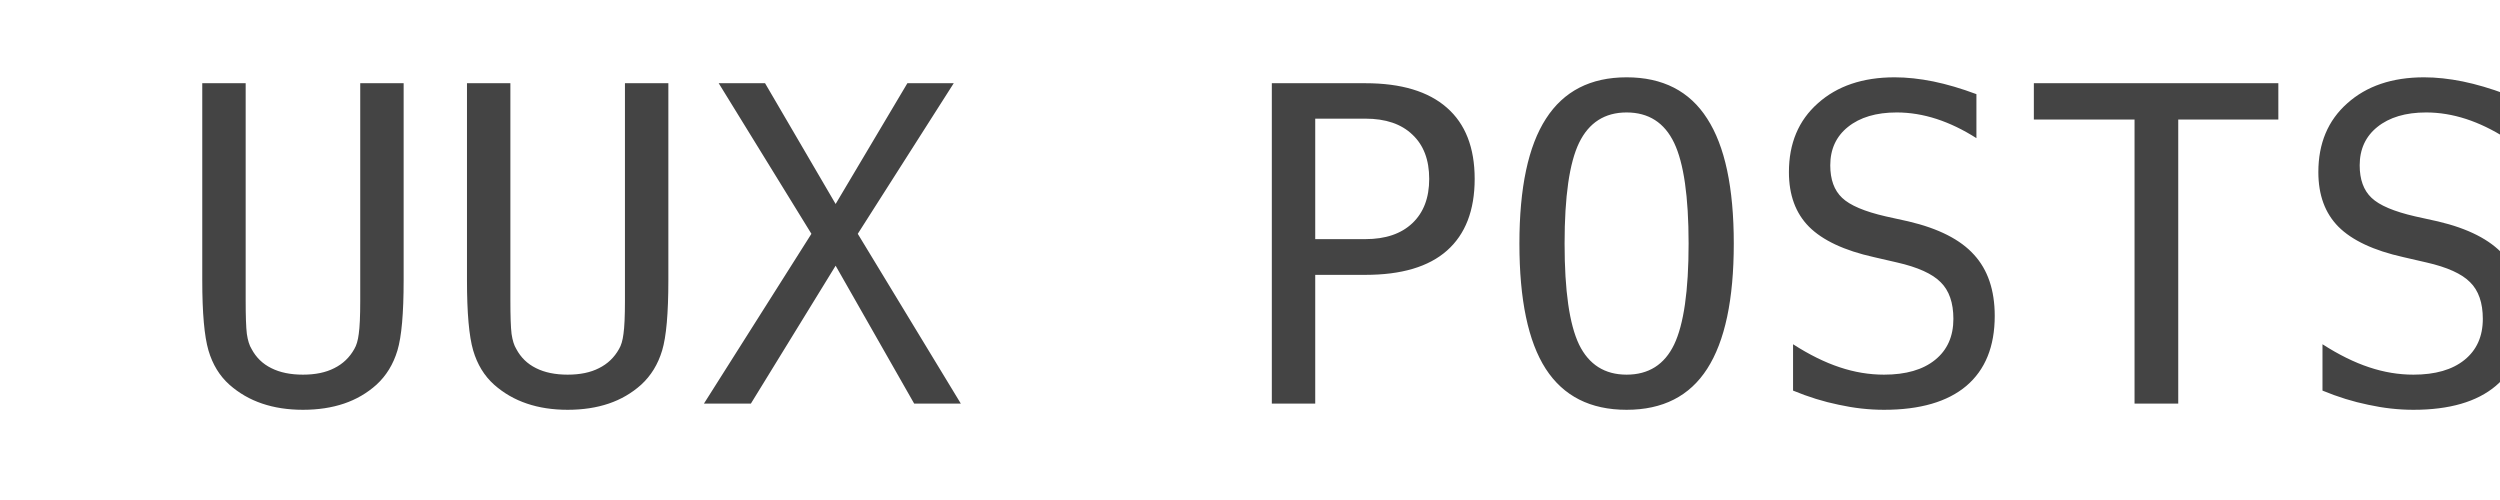
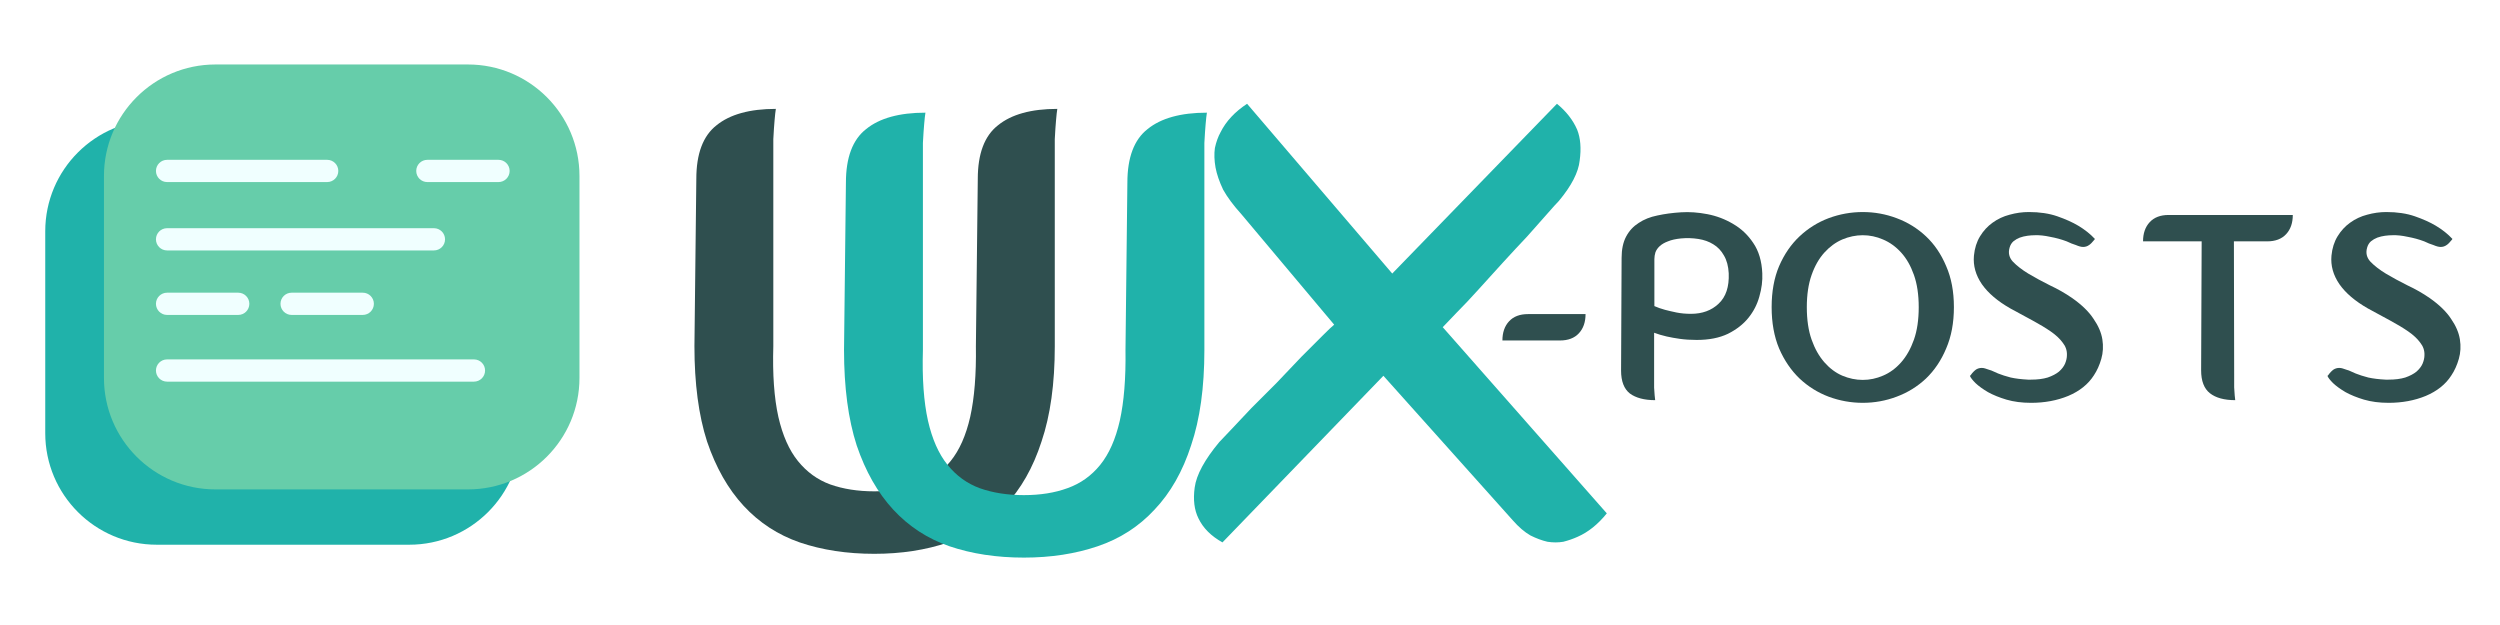
- <svg xmlns="http://www.w3.org/2000/svg" width="500" height="100" viewBox="0 0 132.292 26.458" version="1.1" id="svg8">
-   <defs id="defs2" />
-   <g id="layer1" transform="translate(0,-270.5417)">
-     <text xml:space="preserve" style="font-style:normal;font-weight:normal;font-size:23.269px;line-height:1.25;font-family:sans-serif;letter-spacing:0px;word-spacing:0px;fill:#444444;fill-opacity:1;stroke:none;stroke-width:0.582" x="9.033" y="291.898" id="text12">
-       <tspan id="tspan10" x="9.033" y="291.898" style="font-style:normal;font-variant:normal;font-weight:normal;font-stretch:normal;font-family:Consolas;-inkscape-font-specification:Consolas;fill:#444444;fill-opacity:1;stroke-width:0.582" transform="matrix(1.291002,0,0,1.291002,-13.44293,-27.41486)">UUX POSTS</tspan>
-     </text>
+ <svg xmlns="http://www.w3.org/2000/svg" width="600" height="150" viewBox="0 0 158.75 39.688" version="1.1" id="svg407">
+   <defs id="defs401" />
+   <g id="layer1" transform="translate(0,-257.3125)">
+     <g id="layer1-3" transform="matrix(0.3976802,0,0,0.3976802,230.3003,267.6154)">
+       <text id="text1013" y="-20.822" x="-656.664" style="font-style:normal;font-variant:normal;font-weight:normal;font-stretch:normal;font-size:54.079px;line-height:1.25;font-family:TrashHand;-inkscape-font-specification:TrashHand;letter-spacing:0px;word-spacing:0px;fill:#000000;fill-opacity:1;stroke:none;stroke-width:1.352" xml:space="preserve">
+         <tspan style="font-style:normal;font-variant:normal;font-weight:normal;font-stretch:normal;font-family:TrashHand;-inkscape-font-specification:TrashHand;stroke-width:1.352" y="27.025" x="-656.664" id="tspan1011" />
+       </text>
+       <g id="g991">
+         <g id="text836" style="font-style:normal;font-weight:normal;font-size:100.772px;line-height:1.25;font-family:sans-serif;letter-spacing:0px;word-spacing:0px;fill:#2f4f4f;fill-opacity:1;stroke:none;stroke-width:2.519" aria-label="U">
+           <path id="path842" style="font-style:normal;font-variant:normal;font-weight:normal;font-stretch:normal;font-family:Fontastique;-inkscape-font-specification:Fontastique;fill:#2f4f4f;stroke-width:2.519" d="m -410.685,29.37 q 0,8.969 -2.116,15.217 -2.015,6.248 -5.845,10.279 -3.729,4.031 -9.07,5.845 -5.341,1.814 -11.79,1.814 -6.55,0 -11.891,-1.814 -5.24,-1.814 -8.969,-5.845 -3.729,-4.031 -5.845,-10.279 -2.015,-6.248 -2.015,-15.217 l 0.302,-26.705 q 0,-6.046 3.225,-8.566 3.225,-2.62 9.473,-2.62 -0.101,0.605 -0.202,1.814 -0.101,1.108 -0.202,3.023 0,1.915 0,4.938 V 29.37 q -0.202,6.752 0.806,11.287 1.008,4.434 3.124,7.054 2.116,2.62 5.139,3.729 3.124,1.108 7.054,1.108 3.93,0 6.953,-1.108 3.124,-1.108 5.24,-3.729 2.116,-2.62 3.124,-7.054 1.008,-4.535 0.907,-11.287 l 0.302,-26.705 q 0,-6.046 3.225,-8.566 3.225,-2.62 9.473,-2.62 -0.101,0.605 -0.202,1.814 -0.101,1.108 -0.202,3.023 0,1.915 0,4.938 z" />
+         </g>
+         <g id="text836-9" style="font-style:normal;font-weight:normal;font-size:100.772px;line-height:1.25;font-family:sans-serif;letter-spacing:0px;word-spacing:0px;fill:#20b2aa;fill-opacity:1;stroke:none;stroke-width:2.519" aria-label="U">
+           <path id="path845" style="font-style:normal;font-variant:normal;font-weight:normal;font-stretch:normal;font-family:Fontastique;-inkscape-font-specification:Fontastique;fill:#20b2aa;stroke-width:2.519" d="m -386.798,29.975 q 0,8.969 -2.116,15.217 -2.015,6.248 -5.845,10.279 -3.729,4.031 -9.07,5.845 -5.341,1.814 -11.79,1.814 -6.55,0 -11.891,-1.814 -5.24,-1.814 -8.969,-5.845 -3.729,-4.031 -5.845,-10.279 -2.015,-6.248 -2.015,-15.217 l 0.302,-26.705 q 0,-6.046 3.225,-8.566 3.225,-2.62 9.473,-2.62 -0.101,0.605 -0.202,1.814 -0.101,1.108 -0.202,3.023 0,1.915 0,4.938 V 29.975 q -0.202,6.752 0.806,11.287 1.008,4.434 3.124,7.054 2.116,2.62 5.139,3.729 3.124,1.108 7.054,1.108 3.93,0 6.953,-1.108 3.124,-1.108 5.24,-3.729 2.116,-2.62 3.124,-7.054 1.008,-4.535 0.907,-11.287 l 0.302,-26.705 q 0,-6.046 3.225,-8.566 3.225,-2.62 9.473,-2.62 -0.101,0.605 -0.202,1.814 -0.101,1.108 -0.202,3.023 0,1.915 0,4.938 z" />
+         </g>
+         <g id="text836-9-2" style="font-style:normal;font-weight:normal;font-size:100.772px;line-height:1.25;font-family:sans-serif;letter-spacing:0px;word-spacing:0px;fill:#20b2aa;fill-opacity:1;stroke:none;stroke-width:2.519" aria-label="X">
+           <path id="path848" style="font-style:normal;font-variant:normal;font-weight:normal;font-stretch:normal;font-family:Fontastique;-inkscape-font-specification:Fontastique;fill:#20b2aa;stroke-width:2.519" d="m -322.54,56.066 q -2.116,2.62 -4.636,3.729 -1.109,0.504 -2.318,0.806 -1.209,0.202 -2.519,0 -1.31,-0.302 -2.721,-1.008 -1.411,-0.806 -2.822,-2.419 l -20.658,-23.077 -25.697,26.604 q -2.721,-1.512 -3.829,-3.829 -1.008,-2.015 -0.605,-4.938 0.403,-3.023 3.93,-7.256 0.504,-0.504 1.915,-2.015 1.411,-1.512 3.225,-3.426 1.915,-1.915 4.031,-4.031 2.116,-2.217 3.93,-4.132 1.915,-1.915 3.325,-3.325 1.411,-1.411 1.915,-1.814 L -380.887,8.299 q -1.915,-2.116 -2.922,-3.93 -0.907,-1.915 -1.209,-3.527 -0.302,-1.713 -0.101,-3.124 0.302,-1.411 0.907,-2.519 1.31,-2.62 4.232,-4.535 l 23.178,27.108 26.302,-27.108 q 2.217,1.814 3.225,4.132 0.806,2.015 0.403,4.938 -0.302,2.822 -3.325,6.449 -0.504,0.504 -1.915,2.116 -1.31,1.512 -3.124,3.527 -1.814,1.915 -3.93,4.232 -2.015,2.217 -3.93,4.333 -1.814,2.015 -3.426,3.628 -1.512,1.612 -2.217,2.318 z" />
+         </g>
+         <g id="text836-9-1" style="font-style:normal;font-weight:normal;font-size:42.547px;line-height:1.25;font-family:sans-serif;letter-spacing:0px;word-spacing:0px;fill:#2f4f4f;fill-opacity:1;stroke:none;stroke-width:1.064" aria-label="-POSTS">
+           <path id="path851" style="font-style:normal;font-variant:normal;font-weight:normal;font-stretch:normal;font-family:Fontastique;-inkscape-font-specification:Fontastique;fill:#2f4f4f;stroke-width:1.064" d="m -325.934,24.247 q 0,1.915 -1.064,3.063 -1.064,1.149 -3.021,1.149 h -9.19 q 0,-1.915 1.064,-3.063 1.064,-1.149 3.021,-1.149 z" />
+           <path id="path853" style="font-style:normal;font-variant:normal;font-weight:normal;font-stretch:normal;font-family:Fontastique;-inkscape-font-specification:Fontastique;fill:#2f4f4f;stroke-width:1.064" d="m -314.986,33.862 q 0,1.319 0,2.127 0.043,0.766 0.085,1.234 0.043,0.511 0.085,0.766 -2.595,0 -4.042,-1.064 -1.404,-1.106 -1.404,-3.659 l 0.085,-17.998 q 0,-2.042 0.723,-3.404 0.723,-1.362 2,-2.17 1.276,-0.851 2.978,-1.191 1.744,-0.383 3.787,-0.511 2,-0.128 4.212,0.298 2.212,0.425 4.127,1.574 1.915,1.106 3.191,3.021 1.319,1.915 1.447,4.85 0.085,1.787 -0.468,3.702 -0.511,1.872 -1.744,3.404 -1.234,1.532 -3.276,2.553 -2.042,0.979 -4.978,0.979 -1.447,0 -2.68,-0.17 -1.191,-0.17 -2.127,-0.383 -1.106,-0.255 -2,-0.596 z m 5.872,-9.658 q 2.723,0 4.425,-1.617 1.744,-1.617 1.617,-4.85 -0.085,-1.702 -0.766,-2.851 -0.638,-1.149 -1.702,-1.787 -1.021,-0.638 -2.383,-0.851 -1.362,-0.213 -2.766,-0.085 -1.276,0.128 -2.085,0.468 -0.808,0.298 -1.319,0.766 -0.468,0.425 -0.681,0.979 -0.17,0.553 -0.17,1.106 v 7.488 q 0.766,0.34 1.702,0.596 0.808,0.213 1.83,0.425 1.064,0.213 2.298,0.213 z" />
+           <path id="path855" style="font-style:normal;font-variant:normal;font-weight:normal;font-stretch:normal;font-family:Fontastique;-inkscape-font-specification:Fontastique;fill:#2f4f4f;stroke-width:1.064" d="m -281.668,7.951 q 2.808,0 5.404,0.979 2.638,0.979 4.68,2.893 2.042,1.915 3.234,4.765 1.234,2.808 1.234,6.552 0,3.744 -1.234,6.595 -1.191,2.851 -3.234,4.808 -2.042,1.915 -4.68,2.893 -2.595,0.979 -5.404,0.979 -2.808,0 -5.446,-0.979 -2.595,-0.979 -4.638,-2.893 -2.042,-1.957 -3.276,-4.808 -1.191,-2.851 -1.191,-6.595 0,-3.744 1.191,-6.552 1.234,-2.851 3.276,-4.765 2.042,-1.915 4.638,-2.893 2.638,-0.979 5.446,-0.979 z m 0,26.805 q 1.659,0 3.234,-0.681 1.617,-0.681 2.893,-2.127 1.276,-1.447 2.042,-3.617 0.766,-2.17 0.766,-5.191 0,-2.978 -0.766,-5.148 -0.766,-2.17 -2.042,-3.574 -1.276,-1.404 -2.893,-2.085 -1.574,-0.681 -3.234,-0.681 -1.659,0 -3.276,0.681 -1.574,0.681 -2.851,2.085 -1.276,1.404 -2.042,3.574 -0.766,2.17 -0.766,5.148 0,3.021 0.766,5.191 0.766,2.17 2.042,3.617 1.276,1.447 2.851,2.127 1.617,0.681 3.276,0.681 z" />
+           <path id="path857" style="font-style:normal;font-variant:normal;font-weight:normal;font-stretch:normal;font-family:Fontastique;-inkscape-font-specification:Fontastique;fill:#2f4f4f;stroke-width:1.064" d="m -254.815,38.415 q -2.17,0 -3.914,-0.511 -1.702,-0.511 -2.936,-1.191 -1.234,-0.723 -2,-1.447 -0.723,-0.723 -0.893,-1.149 l 0.128,-0.128 q 0.383,-0.553 0.851,-0.893 0.425,-0.255 0.893,-0.255 0.298,0 0.553,0.085 0.298,0.085 0.638,0.213 0.34,0.085 0.681,0.255 0.34,0.128 0.766,0.34 0.851,0.34 2,0.638 1.149,0.255 2.766,0.34 h 0.468 q 1.574,0 2.68,-0.34 1.106,-0.383 1.787,-0.936 0.681,-0.596 0.979,-1.276 0.298,-0.723 0.298,-1.362 0.043,-1.106 -0.681,-2 -0.681,-0.936 -1.915,-1.787 -1.234,-0.851 -2.893,-1.744 -1.659,-0.893 -3.531,-1.915 -3.063,-1.744 -4.553,-3.872 -1.489,-2.17 -1.276,-4.553 0.17,-1.787 0.979,-3.106 0.808,-1.319 2,-2.17 1.234,-0.893 2.723,-1.276 1.532,-0.425 3.063,-0.425 2.595,0 4.553,0.681 1.957,0.681 3.319,1.489 1.574,0.936 2.68,2.127 l -0.085,0.128 q -0.511,0.638 -0.851,0.851 -0.425,0.298 -0.936,0.298 -0.468,0 -1.149,-0.298 -0.34,-0.128 -0.723,-0.255 -0.34,-0.17 -0.766,-0.34 -1.234,-0.468 -2.638,-0.723 -1.362,-0.298 -2.425,-0.255 -0.553,0 -1.191,0.085 -0.638,0.085 -1.234,0.298 -0.553,0.213 -1.021,0.596 -0.425,0.383 -0.596,0.979 -0.383,1.276 0.511,2.255 0.936,0.979 2.468,1.915 1.574,0.936 3.446,1.872 1.915,0.893 3.574,2.042 2.298,1.617 3.404,3.319 1.149,1.659 1.404,3.276 0.255,1.617 -0.17,3.106 -0.425,1.489 -1.191,2.638 -1.362,2.127 -4.085,3.276 -2.68,1.106 -5.957,1.106 z" />
+           <path id="path859" style="font-style:normal;font-variant:normal;font-weight:normal;font-stretch:normal;font-family:Fontastique;-inkscape-font-specification:Fontastique;fill:#2f4f4f;stroke-width:1.064" d="m -222.364,33.862 q 0,1.276 0,2.085 0.043,0.808 0.085,1.276 0.043,0.511 0.085,0.766 -2.638,0 -4.042,-1.106 -1.404,-1.106 -1.404,-3.659 l 0.085,-20.593 h -9.36 q 0,-1.915 1.064,-3.063 1.064,-1.149 3.021,-1.149 h 19.827 q 0,1.915 -1.064,3.063 -1.064,1.149 -3.021,1.149 h -5.318 z" />
+           <path id="path861" style="font-style:normal;font-variant:normal;font-weight:normal;font-stretch:normal;font-family:Fontastique;-inkscape-font-specification:Fontastique;fill:#2f4f4f;stroke-width:1.064" d="m -197.725,38.415 q -2.17,0 -3.914,-0.511 -1.702,-0.511 -2.936,-1.191 -1.234,-0.723 -2,-1.447 -0.723,-0.723 -0.893,-1.149 l 0.128,-0.128 q 0.383,-0.553 0.851,-0.893 0.425,-0.255 0.893,-0.255 0.298,0 0.553,0.085 0.298,0.085 0.638,0.213 0.34,0.085 0.681,0.255 0.34,0.128 0.766,0.34 0.851,0.34 2,0.638 1.149,0.255 2.766,0.34 h 0.468 q 1.574,0 2.68,-0.34 1.106,-0.383 1.787,-0.936 0.681,-0.596 0.979,-1.276 0.298,-0.723 0.298,-1.362 0.043,-1.106 -0.681,-2 -0.681,-0.936 -1.915,-1.787 -1.234,-0.851 -2.893,-1.744 -1.659,-0.893 -3.531,-1.915 -3.063,-1.744 -4.553,-3.872 -1.489,-2.17 -1.276,-4.553 0.17,-1.787 0.979,-3.106 0.808,-1.319 2,-2.17 1.234,-0.893 2.723,-1.276 1.532,-0.425 3.063,-0.425 2.595,0 4.553,0.681 1.957,0.681 3.319,1.489 1.574,0.936 2.68,2.127 l -0.085,0.128 q -0.511,0.638 -0.851,0.851 -0.425,0.298 -0.936,0.298 -0.468,0 -1.149,-0.298 -0.34,-0.128 -0.723,-0.255 -0.34,-0.17 -0.766,-0.34 -1.234,-0.468 -2.638,-0.723 -1.362,-0.298 -2.425,-0.255 -0.553,0 -1.191,0.085 -0.638,0.085 -1.234,0.298 -0.553,0.213 -1.021,0.596 -0.425,0.383 -0.596,0.979 -0.383,1.276 0.511,2.255 0.936,0.979 2.468,1.915 1.574,0.936 3.446,1.872 1.915,0.893 3.574,2.042 2.298,1.617 3.404,3.319 1.149,1.659 1.404,3.276 0.255,1.617 -0.17,3.106 -0.425,1.489 -1.191,2.638 -1.362,2.127 -4.085,3.276 -2.68,1.106 -5.957,1.106 z" />
+         </g>
+       </g>
+       <g transform="translate(0.8230343,-1.646067)" id="g981">
+         <rect style="opacity:1;fill:#20b2aa;fill-opacity:1;stroke:none;stroke-width:14.3;stroke-miterlimit:4;stroke-dasharray:none;stroke-opacity:1" id="rect859-9" width="75.929" height="67.851" x="-572.71" y="-5.133" ry="17.806" />
+         <rect style="opacity:1;fill:#66cdaa;fill-opacity:1;stroke:none;stroke-width:14.3;stroke-miterlimit:4;stroke-dasharray:none;stroke-opacity:1" id="rect859-9-1" width="75.929" height="67.851" x="-563.335" y="-13.965" ry="17.806" />
+         <g id="g969" transform="matrix(1.566523,0,0,1.566523,656.5386,56.12051)">
+           <rect ry="1.133" y="-35.021" x="-773.414" height="2.267" width="18.587" id="rect886" style="opacity:1;fill:#f0ffff;fill-opacity:1;stroke:none;stroke-width:17.083;stroke-miterlimit:4;stroke-dasharray:none;stroke-opacity:1" />
+           <rect ry="1.133" y="-35.021" x="-746.883" height="2.267" width="9.52" id="rect886-8" style="opacity:1;fill:#f0ffff;fill-opacity:1;stroke:none;stroke-width:12.226;stroke-miterlimit:4;stroke-dasharray:none;stroke-opacity:1" />
+         </g>
+         <rect style="opacity:1;fill:#f0ffff;fill-opacity:1;stroke:none;stroke-width:33.695;stroke-miterlimit:4;stroke-dasharray:none;stroke-opacity:1" id="rect886-9" width="46.162" height="3.551" x="-555.033" y="12.177" ry="1.775" />
+         <g id="g965" transform="matrix(1.566523,0,0,1.566523,656.8937,56.12051)">
+           <rect ry="1.133" y="-21.478" x="-773.641" height="2.267" width="9.52" id="rect886-9-2" style="opacity:1;fill:#f0ffff;fill-opacity:1;stroke:none;stroke-width:12.226;stroke-miterlimit:4;stroke-dasharray:none;stroke-opacity:1" />
+           <rect ry="1.133" y="-21.478" x="-760.947" height="2.267" width="9.52" id="rect886-9-2-8" style="opacity:1;fill:#f0ffff;fill-opacity:1;stroke:none;stroke-width:12.226;stroke-miterlimit:4;stroke-dasharray:none;stroke-opacity:1" />
+         </g>
+         <rect style="opacity:1;fill:#f0ffff;fill-opacity:1;stroke:none;stroke-width:35.952;stroke-miterlimit:4;stroke-dasharray:none;stroke-opacity:1" id="rect886-9-2-8-8" width="52.554" height="3.551" x="-555.033" y="33.127" ry="1.775" />
+       </g>
+     </g>
  </g>
</svg>
